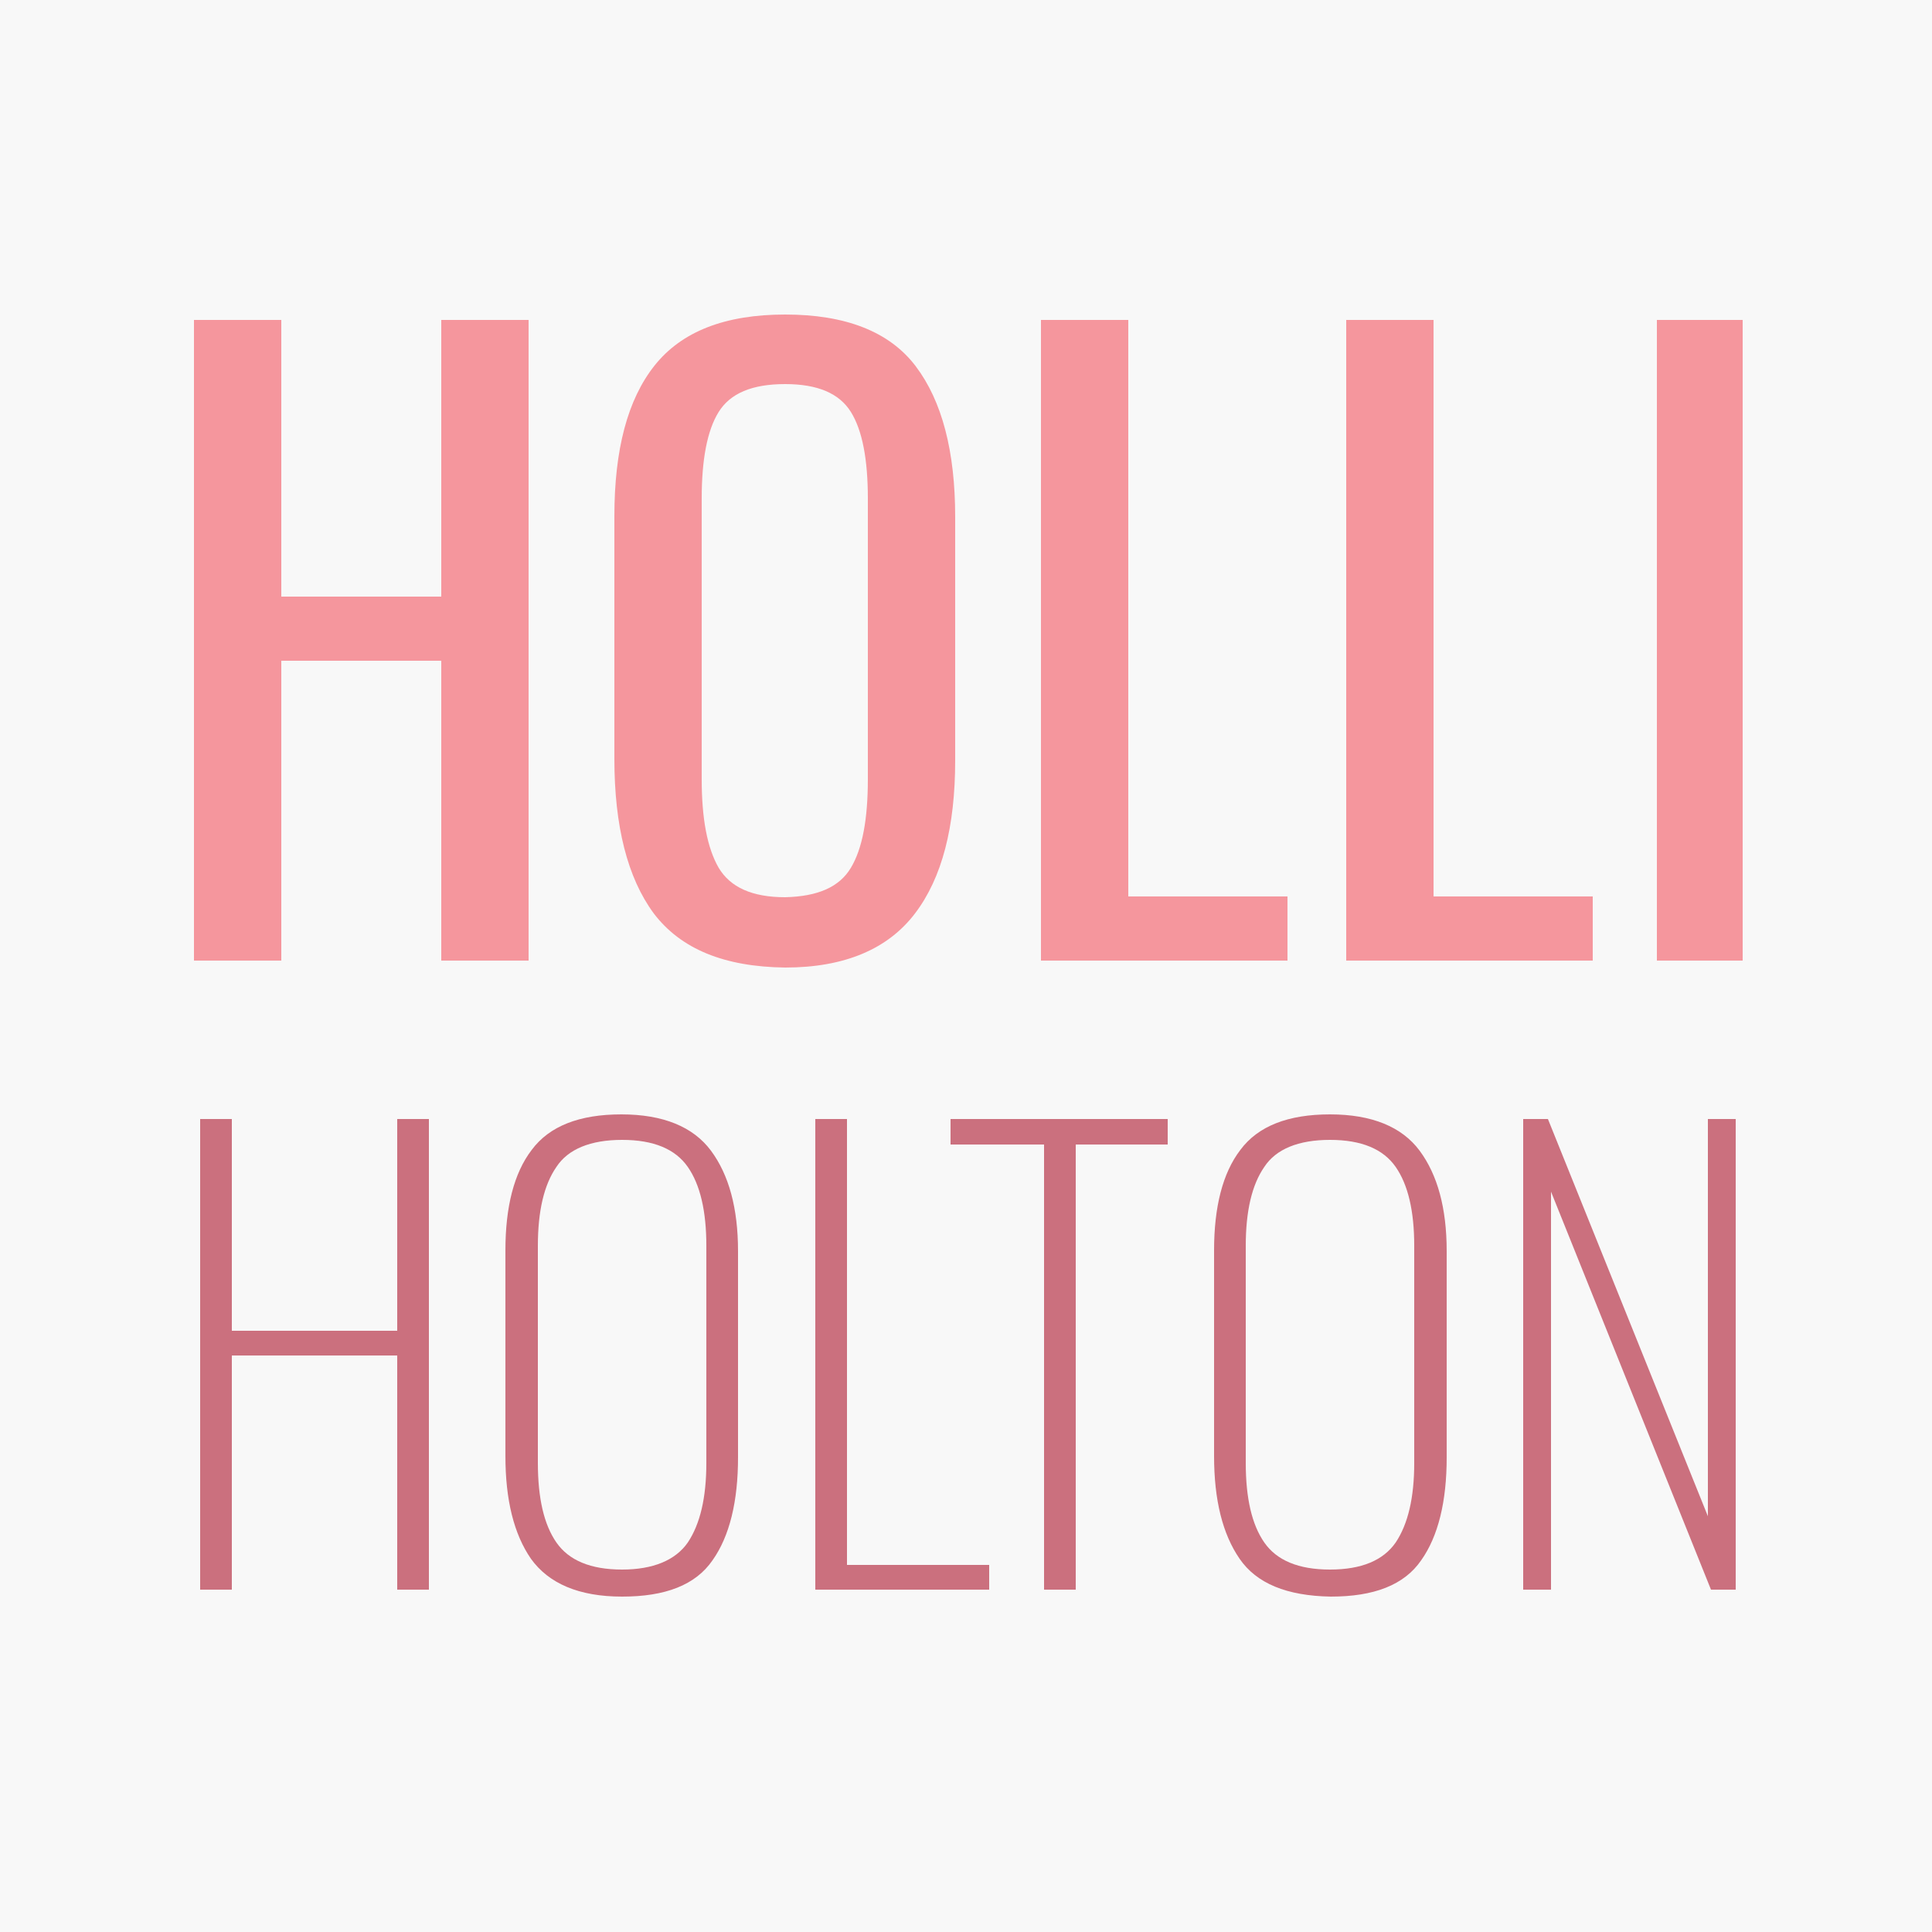
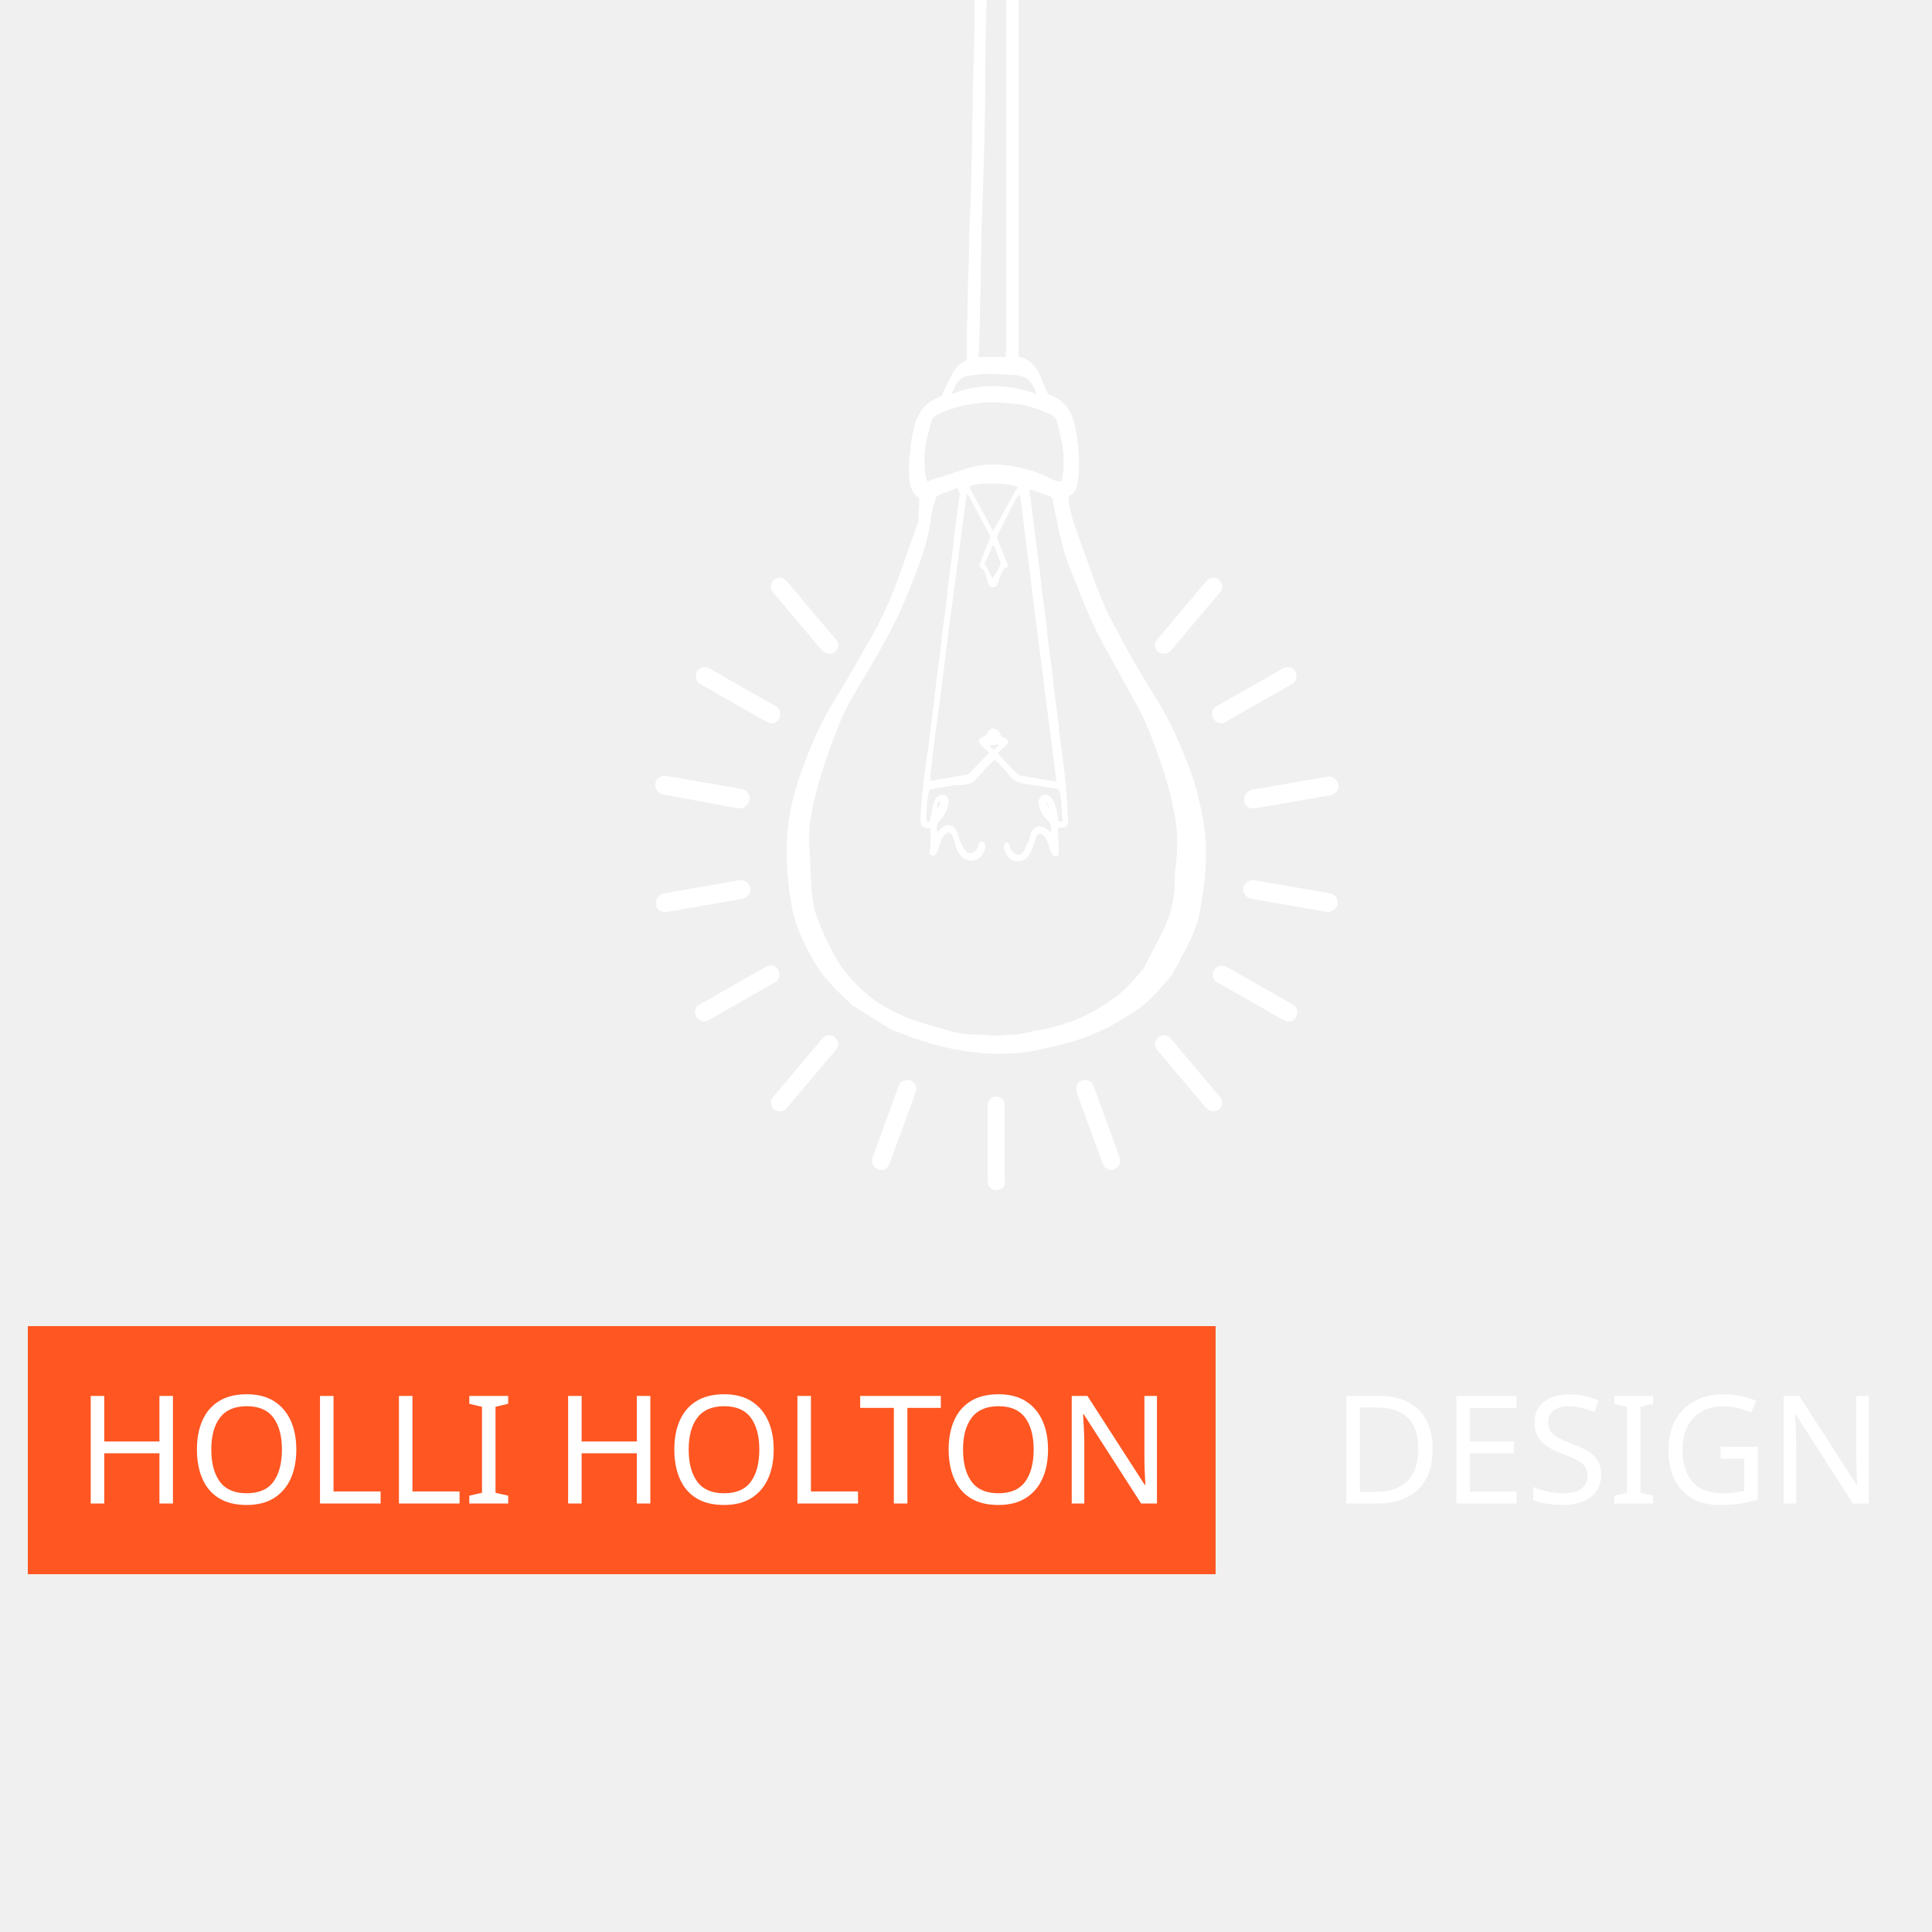
- <svg xmlns="http://www.w3.org/2000/svg" version="1.1" id="Layer_1" x="0px" y="0px" viewBox="0 0 250 250" style="enable-background:new 0 0 250 250;" xml:space="preserve">
-   <style type="text/css">
- 	.st0{opacity:0.54;fill:#FFFFFF;enable-background:new    ;}
- 	.st1{enable-background:new    ;}
- 	.st2{fill:#CB707E;}
- 	.st3{fill:#F5969D;}
- </style>
-   <path class="st0" d="M0,0h250v250H0V0z" />
-   <g class="st1">
-     <path class="st2" d="M25.8,144.8H30v27.4h21.4v-27.4h4.1v60.9h-4.1v-30.3H30v30.3h-4.1V144.8z" />
-     <path class="st2" d="M68.7,201.7c-2.2-3.2-3.3-7.6-3.3-13.3v-26.6c0-5.6,1.1-10,3.4-13c2.3-3.1,6.2-4.6,11.6-4.6   c5.4,0,9.3,1.6,11.6,4.7c2.3,3.1,3.5,7.4,3.5,13v26.7c0,5.7-1.1,10.2-3.3,13.3c-2.2,3.2-6.1,4.7-11.7,4.7S71,204.9,68.7,201.7z    M89,199.6c1.6-2.4,2.4-5.8,2.4-10.3v-28.1c0-4.5-0.8-7.9-2.4-10.2c-1.6-2.3-4.4-3.5-8.5-3.5c-4.1,0-7,1.2-8.5,3.5   c-1.6,2.3-2.4,5.7-2.4,10.2v28.1c0,4.6,0.8,8,2.4,10.3c1.6,2.3,4.4,3.5,8.5,3.5C84.5,203.1,87.4,201.9,89,199.6z" />
-     <path class="st2" d="M105.5,144.8h4.1v57.7h18.4v3.2h-22.5V144.8z" />
-     <path class="st2" d="M135.2,148.1H123v-3.3h28.1v3.3h-11.9v57.6h-4.1V148.1z" />
-     <path class="st2" d="M160.4,201.7c-2.2-3.2-3.3-7.6-3.3-13.3v-26.6c0-5.6,1.1-10,3.4-13c2.3-3.1,6.2-4.6,11.6-4.6   c5.4,0,9.3,1.6,11.6,4.7c2.3,3.1,3.5,7.4,3.5,13v26.7c0,5.7-1.1,10.2-3.3,13.3c-2.2,3.2-6.1,4.7-11.7,4.7   C166.5,206.5,162.6,204.9,160.4,201.7z M180.6,199.6c1.6-2.4,2.4-5.8,2.4-10.3v-28.1c0-4.5-0.8-7.9-2.4-10.2   c-1.6-2.3-4.4-3.5-8.5-3.5c-4.1,0-7,1.2-8.5,3.5c-1.6,2.3-2.4,5.7-2.4,10.2v28.1c0,4.6,0.8,8,2.4,10.3s4.4,3.5,8.5,3.5   C176.2,203.1,179,201.9,180.6,199.6z" />
-     <path class="st2" d="M197.1,144.8h3.2l20.7,51.4v-51.4h3.6v60.9h-3.2l-20.7-51.5v51.5h-3.6V144.8z" />
+ <svg xmlns="http://www.w3.org/2000/svg" enable-background="new 0 0 250 250" viewBox="0 0 250 250" xml:space="preserve">
+   <g fill="#fff">
+     <path d="m118.9 64.4c-.6-.3-.9-.9-1.1-1.6-.3-1.5-.2-3.1 0-4.6.1-1 .2-1.9.5-3 .1-.5.2-.9.5-1.3.6-1.4 1.7-2.1 3.1-2.7.2-.6.6-1.4.9-2 .5-1.1 1.1-2 2.1-2.5.2-.1.2-.2.2-.4.1-.2 0-.4 0-.6 0-1.8 0-3.6.1-5.3 0-2.6.1-5.2.2-7.7 0-2.3.1-4.6.2-6.9.1-2.6.1-5.1.2-7.7 0-2.3.1-4.5.1-6.8.1-3.3.2-6.6.2-9.9 0-.8 0-1.7 0-2.5 0-.3.1-.6.2-.9s.4-.4.7-.4.5.2.6.5c.1.2.1.4.1.6-.1 3.5-.2 7-.2 10.4v3.5c-.1 2.8-.1 5.7-.2 8.6s-.2 5.8-.3 8.8c0 2.3-.1 4.5-.1 6.8-.1 2.6-.1 5.2-.2 7.8 0 .6-.1 1.1-.1 1.6h3.5c0-.3.1-.6.1-.9 0-6 0-12 0-18.1 0-9.4 0-18.9 0-28.3 0-.3 0-.6.1-1 .1-.5.4-.7.8-.7s.6.3.7.8v.7 46.6.8c.1.1.1.1.2.1 1.1.2 1.9 1.1 2.4 2 .4.9.8 1.9 1.2 2.8 2.2.7 3.2 2.3 3.6 4.6.3 1.8.5 3.5.4 5.3 0 .6-.1 1.2-.2 1.8s-.4 1.2-1.1 1.5c0 .6 0 1.3.2 1.9.4 1.5.9 2.8 1.4 4.3 1.1 2.9 2 5.8 3.3 8.6.7 1.5 1.5 2.9 2.3 4.4 1.5 2.8 3.2 5.5 4.9 8.3 1.6 2.9 2.9 5.9 4 9.1.7 2.2 1.2 4.5 1.5 6.7.2 2 .2 4.1 0 6.2-.2 1.5-.4 3.1-.7 4.6s-1 3-1.7 4.4c-.4.7-.8 1.5-1.2 2.3-.2.3-.4.7-.6 1.1-1.6 1.9-3.3 3.9-5.5 5.2-1.1.6-2.2 1.4-3.4 1.9-2.2 1.1-4.5 1.8-6.9 2.3-1.5.4-3.2.7-4.8.8-1.5.1-3.1.1-4.6-.1-3.5-.3-6.9-1.3-10.2-2.6-.6-.2-1.1-.4-1.5-.7-1.5-.9-3-1.9-4.5-2.8-.1-.1-.2-.2-.2-.2-1.9-1.8-3.8-3.6-5-5.9-1.1-2-2.1-4-2.6-6.4-.2-1.2-.4-2.4-.5-3.6-.2-1.5-.2-3.2-.2-4.7.1-3.1.7-6 1.7-8.9 1-2.8 2.1-5.6 3.6-8.3 1-1.8 2.1-3.4 3.1-5.2.8-1.3 1.5-2.7 2.3-4 1.7-2.9 3-5.9 4.1-9.1.8-2.2 1.5-4.3 2.3-6.5-.2-.7.2-1.7 0-2.9zm5-1.2c-.2 0-.2 0-.2 0-.8.3-1.5.6-2.3.9-.2.1-.2.2-.3.3-.2.8-.5 1.6-.6 2.4-.2 1.7-.6 3.3-1.1 4.9-1.1 3.2-2.3 6.2-3.8 9.2-1.2 2.4-2.6 4.8-4 7.1-1.1 1.9-2.2 3.6-3 5.7-1.6 4-3 8-3.7 12.2-.2 1-.2 2-.2 3 .1 2 .2 4 .3 6.2.1.9.2 1.7.4 2.6.6 2 1.5 3.9 2.5 5.8s2.4 3.5 4 4.9c1.5 1.4 3.4 2.4 5.3 3.2s3.8 1.2 5.7 1.8 3.7.4 5.6.6h.4c.6 0 1.4-.1 2-.1.3 0 .7 0 1.1-.1 1.1-.2 2-.5 3.1-.6 3.2-.7 6.1-1.9 8.7-3.8 1.7-1.1 2.9-2.6 4.2-4.1.1-.2.2-.2.2-.4.8-1.5 1.5-2.9 2.3-4.5 1-1.9 1.5-4.1 1.5-6.3 0-.9.1-1.7.2-2.5.2-2.3.2-4.5-.3-6.7-.7-3.6-1.9-7-3.2-10.3-1.1-2.8-2.8-5.4-4.2-8.1-1.1-2-2.3-4-3.2-6.1-1.1-2.3-1.9-4.6-2.9-7-.7-1.7-1.1-3.5-1.5-5.3-.2-1.1-.5-2.3-.7-3.5-.1-.2-.2-.4-.4-.4-.6-.2-1.1-.4-1.7-.6-.2-.1-.5-.2-.9-.2 0 .3 0 .6.1.8.2 1.5.4 3.1.6 4.6.2 2.1.6 4.3.8 6.4.2 2.2.6 4.4.8 6.6s.6 4.3.8 6.5.6 4.4.8 6.6c.2 1.9.5 3.7.7 5.6s.3 3.7.4 5.5c.1.9-.2 1.1-1.1 1.1 0 0-.1.1-.2.2 0 .8.1 1.7.1 2.6 0 .6 0 .8-.3.9s-.5-.1-.7-.6-.3-.9-.5-1.4-.5-.8-1-1c-.3.2-.4.5-.5.7-.1.3-.2.6-.3 1-.2.5-.4 1.1-.8 1.5-.6.5-1.3.6-1.9.3s-1.1-1.1-1.1-1.8c0-.1 0-.2 0-.2.2-.1.2-.3.4-.3.1 0 .2.2.3.3.1.2.1.4.2.6.2.3.4.6.8.7s.7-.2.9-.5c.2-.4.4-.9.6-1.3.2-.3.2-.6.3-1 .5-1 1.3-1.1 2.1-.5.2.2.3.2.5.4.1-.6 0-1.2-.5-1.6-.6-.6-1-1.3-1.1-2.1-.1-.5.2-1 .6-1.1.4-.2.8 0 1.1.4s.5.9.6 1.4c.1.4.1.8.2 1.2 0 .3.2.5.6.4-.2-1.5 0-2.8-.5-4.2-1.4-.2-2.8-.5-4-.6-1-.1-1.8-.4-2.4-1.2-.6-.7-1.2-1.4-1.9-2-.3.3-.6.6-.9.9-.6.6-1.1 1.2-1.7 1.8-.2.2-.5.4-.7.4-.6.2-1.2.2-1.8.2-1.1.2-2.2.3-3.3.6-.3.7-.6 3.6-.3 4.2.2 0 .4-.2.4-.4s0-.4.1-.6c.1-.6.2-1.3.5-1.9s.9-.7 1.3-.6c.4.2.6.7.4 1.3-.2.8-.6 1.5-1.1 2-.5.4-.4 1-.3 1.5.2-.2.4-.4.6-.6.8-.6 1.5-.4 1.9.5.2.3.2.7.4 1.1s.3.8.6 1.2c.2.3.5.6.9.5s.6-.4.8-.7c.1-.2.1-.3.1-.4.1-.2.2-.5.5-.4.2.1.4.2.4.5.1.6-.5 1.5-1.1 1.8s-1.4.2-1.9-.3c-.3-.3-.6-.6-.7-1.1-.2-.4-.2-.8-.4-1.3-.1-.3-.2-.6-.6-.8-.4.1-.7.4-.9.8-.2.2-.2.6-.3.8-.1.3-.2.6-.4 1-.1.2-.2.5-.6.4-.3-.1-.4-.3-.3-.6 0-.2.1-.6.1-.8 0-.7 0-1.5 0-2.1-1.1 0-1.3-.3-1.3-1.3.2-3.3.6-6.6 1.1-9.8.2-2.2.6-4.3.8-6.5.2-2.1.6-4.3.8-6.4.2-2.2.6-4.4.8-6.6s.6-4.4.8-6.6c.2-2.1.6-4.2.8-6.2-.2-.3-.2-.4-.3-.6zm12.8 37.9c-1.6-12.5-3.2-24.8-4.7-37.1-.2.2-.4.3-.5.5-.8 1.5-1.5 3-2.3 4.5-.2.4-.2.6 0 1.1.4.9.7 1.8 1.1 2.7.1.2.2.6-.2.7-.3.2-.5.6-.6.9-.2.4-.2.7-.4 1.1-.1.2-.2.5-.6.5-.3 0-.5-.2-.6-.5-.2-.4-.2-.9-.4-1.3-.1-.2-.2-.5-.4-.6-.4-.4-.5-.4-.2-.9.3-.9.7-1.8 1.1-2.8.1-.2.2-.5 0-.8-.9-1.6-1.7-3.2-2.6-4.9-.1-.1-.2-.2-.3-.3-.1.5-.2.9-.2 1.4-.5 3.8-1 7.7-1.5 11.5-.6 4.2-1.1 8.3-1.6 12.5-.5 3.6-1 7.3-1.4 10.9v.8c.3 0 .6 0 .8-.1l3.6-.6c.2 0 .5-.1.6-.2.9-.9 1.7-1.8 2.6-2.7-.4-.4-.8-.7-1.1-1.1-.4-.4-.4-.6.2-.9.3-.2.6-.2.7-.6.2-.6 1-.7 1.4-.2.1.1.2.2.2.4.1.2.2.3.4.4s.3.1.4.2c.2.2.3.3.2.6-.1.2-.2.2-.4.4-.3.3-.6.6-.9.9.9.9 1.6 1.8 2.5 2.6.2.2.5.3.7.3 1 .2 1.9.3 2.9.5.4.1.9.1 1.5.2zm.6-38.8c.1-.2.1-.4.2-.6.2-1.5.2-3-.1-4.5-.2-.9-.4-1.7-.6-2.6-.1-.4-.4-.7-.7-.9-1.7-.8-3.5-1.4-5.3-1.5-1.2-.1-2.3-.2-3.6-.1-2 .2-4 .6-5.8 1.5-.5.2-.8.5-.9 1-.2.8-.4 1.5-.6 2.3-.3 1.6-.4 3.3-.1 4.9 0 .2.1.2.2.5.6-.2 1.3-.5 1.9-.6 1.1-.4 2.1-.7 3.2-1.1 1.6-.5 3.3-.6 5-.4 1.9.2 3.7.7 5.4 1.5.5.3 1.1.6 1.8.6zm-8.8 6.4c1.1-1.9 2.1-3.8 3.2-5.7-1.6-.6-5.5-.6-6.3 0 1 1.9 2.1 3.8 3.1 5.7zm5.6-17.7c-.2-.8-.6-1.5-1.1-1.9-.1-.1-.2-.2-.2-.2-.6-.2-1.1-.4-1.7-.4-1.3-.1-2.5-.1-3.8-.1-.8 0-1.6.2-2.3.3-1.1.3-1.4 1.3-1.9 2.3 3.6-1.4 7.3-1.4 11 0zm-4.6 21.9c-.2-.6-.6-1.5-.9-2.3-.1 0-.1 0-.2 0-.3.8-.6 1.6-1 2.3.4.7.7 1.4 1 1.9.5-.6.8-1.1 1.1-1.9zm-1.4 23.5v.2c.2.2.3.3.5.4.2-.2.4-.3.6-.5 0-.1 0-.1-.1-.2-.4.1-.7.1-1 .1zm7.6 8.3c0-.4 0-.7-.4-.9.2.2.3.6.4.9zm-14-.9c-.1 0-.1-.1-.2-.1-.2.2-.3.6-.2 1 .2-.3.3-.7.4-.9z" />
+     <path d="m128.9 154c-.6 0-1.1-.5-1.1-1.1v-9.9c0-.6.5-1.1 1.1-1.1s1.1.5 1.1 1.1v9.9c.2.6-.4 1.1-1.1 1.1z" />
+     <path d="m143.8 151.4c-.5 0-.9-.3-1.1-.8l-3.4-9.3c-.2-.6.1-1.3.7-1.5s1.3.1 1.5.7l3.4 9.3c.2.6-.1 1.3-.7 1.5 0 .1-.2.1-.4.1z" />
+     <path d="m157 143.8c-.3 0-.6-.2-.9-.4l-6.4-7.6c-.4-.5-.3-1.2.2-1.6s1.2-.3 1.6.2l6.4 7.6c.4.5.3 1.2-.2 1.6-.2.1-.4.2-.7.2z" />
+     <path d="m166.7 132.2c-.2 0-.4-.1-.6-.2l-8.6-4.9c-.6-.3-.7-1.1-.4-1.6s1.1-.7 1.6-.4l8.6 4.9c.6.3.7 1.1.4 1.6-.2.5-.6.6-1 .6z" />
+     <path d="m171.9 118c-.1 0-.2 0-.2 0l-9.8-1.7c-.6-.1-1.1-.7-1-1.4.1-.6.7-1.1 1.4-1l9.8 1.7c.6.1 1.1.7 1 1.4-.2.6-.7 1-1.2 1z" />
+     <path d="m162.1 104.6c-.6 0-1.1-.4-1.1-1-.1-.6.3-1.2 1-1.4l9.8-1.7c.6-.1 1.2.3 1.4 1 .1.6-.3 1.2-1 1.4l-9.8 1.7c-.1 0-.2 0-.3 0z" />
+     <path d="m158.1 93.6c-.4 0-.8-.2-1.1-.6-.3-.6-.2-1.3.4-1.6l8.6-4.9c.6-.3 1.3-.2 1.6.4s.2 1.3-.4 1.6l-8.6 4.9c-.1.1-.3.2-.5.2z" />
+     <path d="m150.6 84.6c-.2 0-.6-.1-.7-.2-.5-.4-.6-1.1-.2-1.6l6.4-7.6c.4-.5 1.1-.6 1.6-.2s.6 1.1.2 1.6l-6.4 7.6c-.2.2-.5.4-.9.4z" />
+     <path d="m107.3 84.6c-.3 0-.6-.2-.9-.4l-6.4-7.6c-.4-.5-.3-1.2.2-1.6s1.2-.3 1.6.2l6.4 7.6c.4.5.3 1.2-.2 1.6-.2.1-.4.2-.7.2z" />
+     <path d="m99.8 93.6c-.2 0-.4-.1-.6-.2l-8.6-4.9c-.6-.3-.7-1.1-.4-1.6.3-.6 1.1-.7 1.6-.4l8.6 4.9c.6.3.7 1.1.4 1.6-.2.4-.6.6-1 .6z" />
+     <path d="m95.7 104.6c-.1 0-.2 0-.2 0l-9.7-1.8c-.6-.1-1.1-.7-1-1.4s.7-1.1 1.4-1l9.8 1.7c.6.1 1.1.7 1 1.4-.2.7-.7 1.1-1.3 1.1z" />
+     <path d="m86 118c-.6 0-1.1-.4-1.1-1-.1-.6.3-1.2 1-1.4l9.8-1.7c.6-.1 1.2.3 1.4 1 .1.6-.3 1.2-1 1.4l-9.8 1.7c-.1 0-.2 0-.3 0z" />
+     <path d="m91.2 132.2c-.4 0-.8-.2-1.1-.6-.3-.6-.2-1.3.4-1.6l8.6-4.9c.6-.3 1.3-.2 1.6.4s.2 1.3-.4 1.6l-8.6 4.9c-.1.1-.3.2-.5.2z" />
+     <path d="m100.9 143.8c-.2 0-.6-.1-.7-.2-.5-.4-.6-1.1-.2-1.6l6.4-7.6c.4-.5 1.1-.6 1.6-.2s.6 1.1.2 1.6l-6.4 7.6c-.2.3-.5.4-.9.4z" />
+     <path d="m114 151.4c-.2 0-.2 0-.4-.1-.6-.2-.9-.9-.7-1.5l3.4-9.3c.2-.6.9-.9 1.5-.7s.9.9.7 1.5l-3.4 9.3c-.2.5-.6.8-1.1.8z" />
  </g>
-   <g class="st1">
-     <path class="st3" d="M25.1,41.4h11.3v35.8h20.7V41.4h11.3v82.9H57.1V85.5H36.4v38.8H25.1V41.4z" />
-     <path class="st3" d="M84.6,118.2c-3.4-4.6-5.1-11.3-5.1-20V66.8c0-8.6,1.7-15.1,5.2-19.5c3.5-4.4,9.1-6.6,16.9-6.6   c7.8,0,13.5,2.2,16.9,6.7c3.4,4.5,5.1,11,5.1,19.5v31.5c0,8.6-1.7,15.2-5.2,19.8c-3.5,4.6-9.1,7-16.8,7   C93.7,125.1,88.1,122.8,84.6,118.2z M110.1,112.3c1.5-2.5,2.2-6.3,2.2-11.5V64.5c0-5-0.7-8.8-2.2-11.2c-1.5-2.4-4.3-3.6-8.5-3.6   c-4.3,0-7.1,1.2-8.6,3.6c-1.5,2.4-2.2,6.2-2.2,11.2v36.3c0,5.1,0.7,8.9,2.2,11.5c1.5,2.5,4.3,3.8,8.6,3.8   C105.8,116,108.6,114.8,110.1,112.3z" />
-     <path class="st3" d="M134.7,41.4h11.3v74.6h20.6v8.3h-31.9V41.4z" />
-     <path class="st3" d="M174.2,41.4h11.3v74.6h20.6v8.3h-31.9V41.4z" />
-     <path class="st3" d="M214.4,41.4h11.1v82.9h-11.1V41.4z" />
-   </g>
+   <path d="m3.6 171.6h153.7v32.1h-153.7z" fill="#ff5622" />
+   <text fill="#fff" font-family="'RobotoMono-Medium'" font-size="19.493" transform="translate(9.8497 194.5558)">HOLLI HOLTON</text>
+   <text fill="#fff" font-family="'RobotoMono-Medium'" font-size="19.493" transform="translate(167.2632 194.5558)"> DESIGN</text>
</svg>
